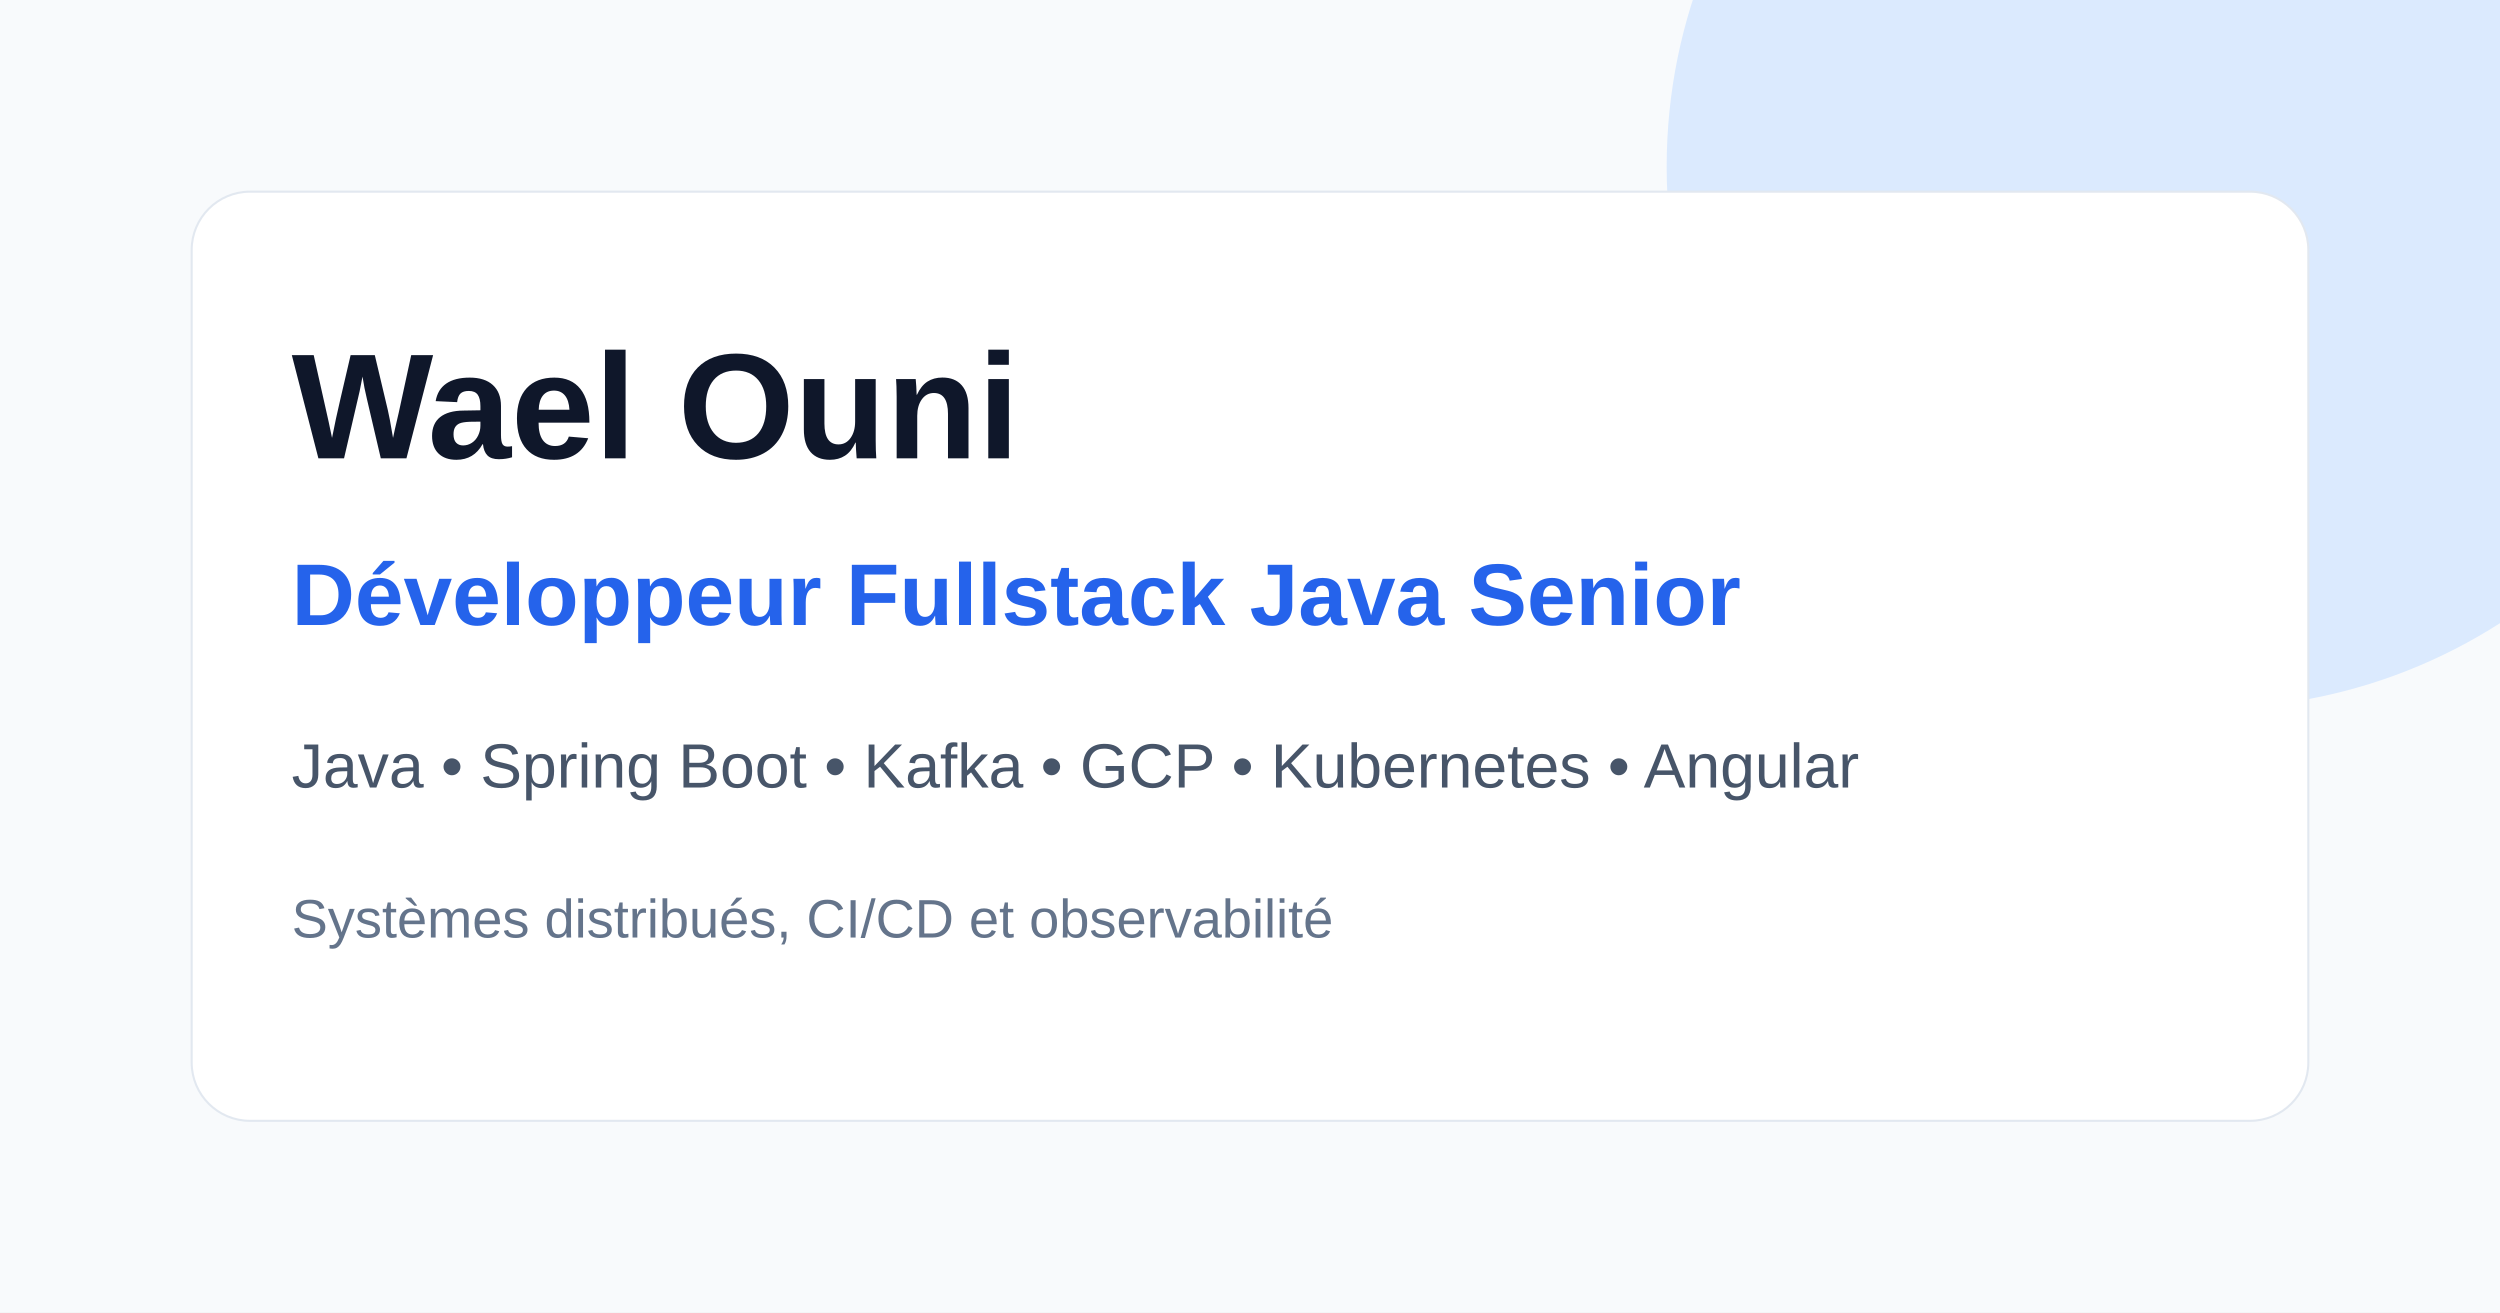
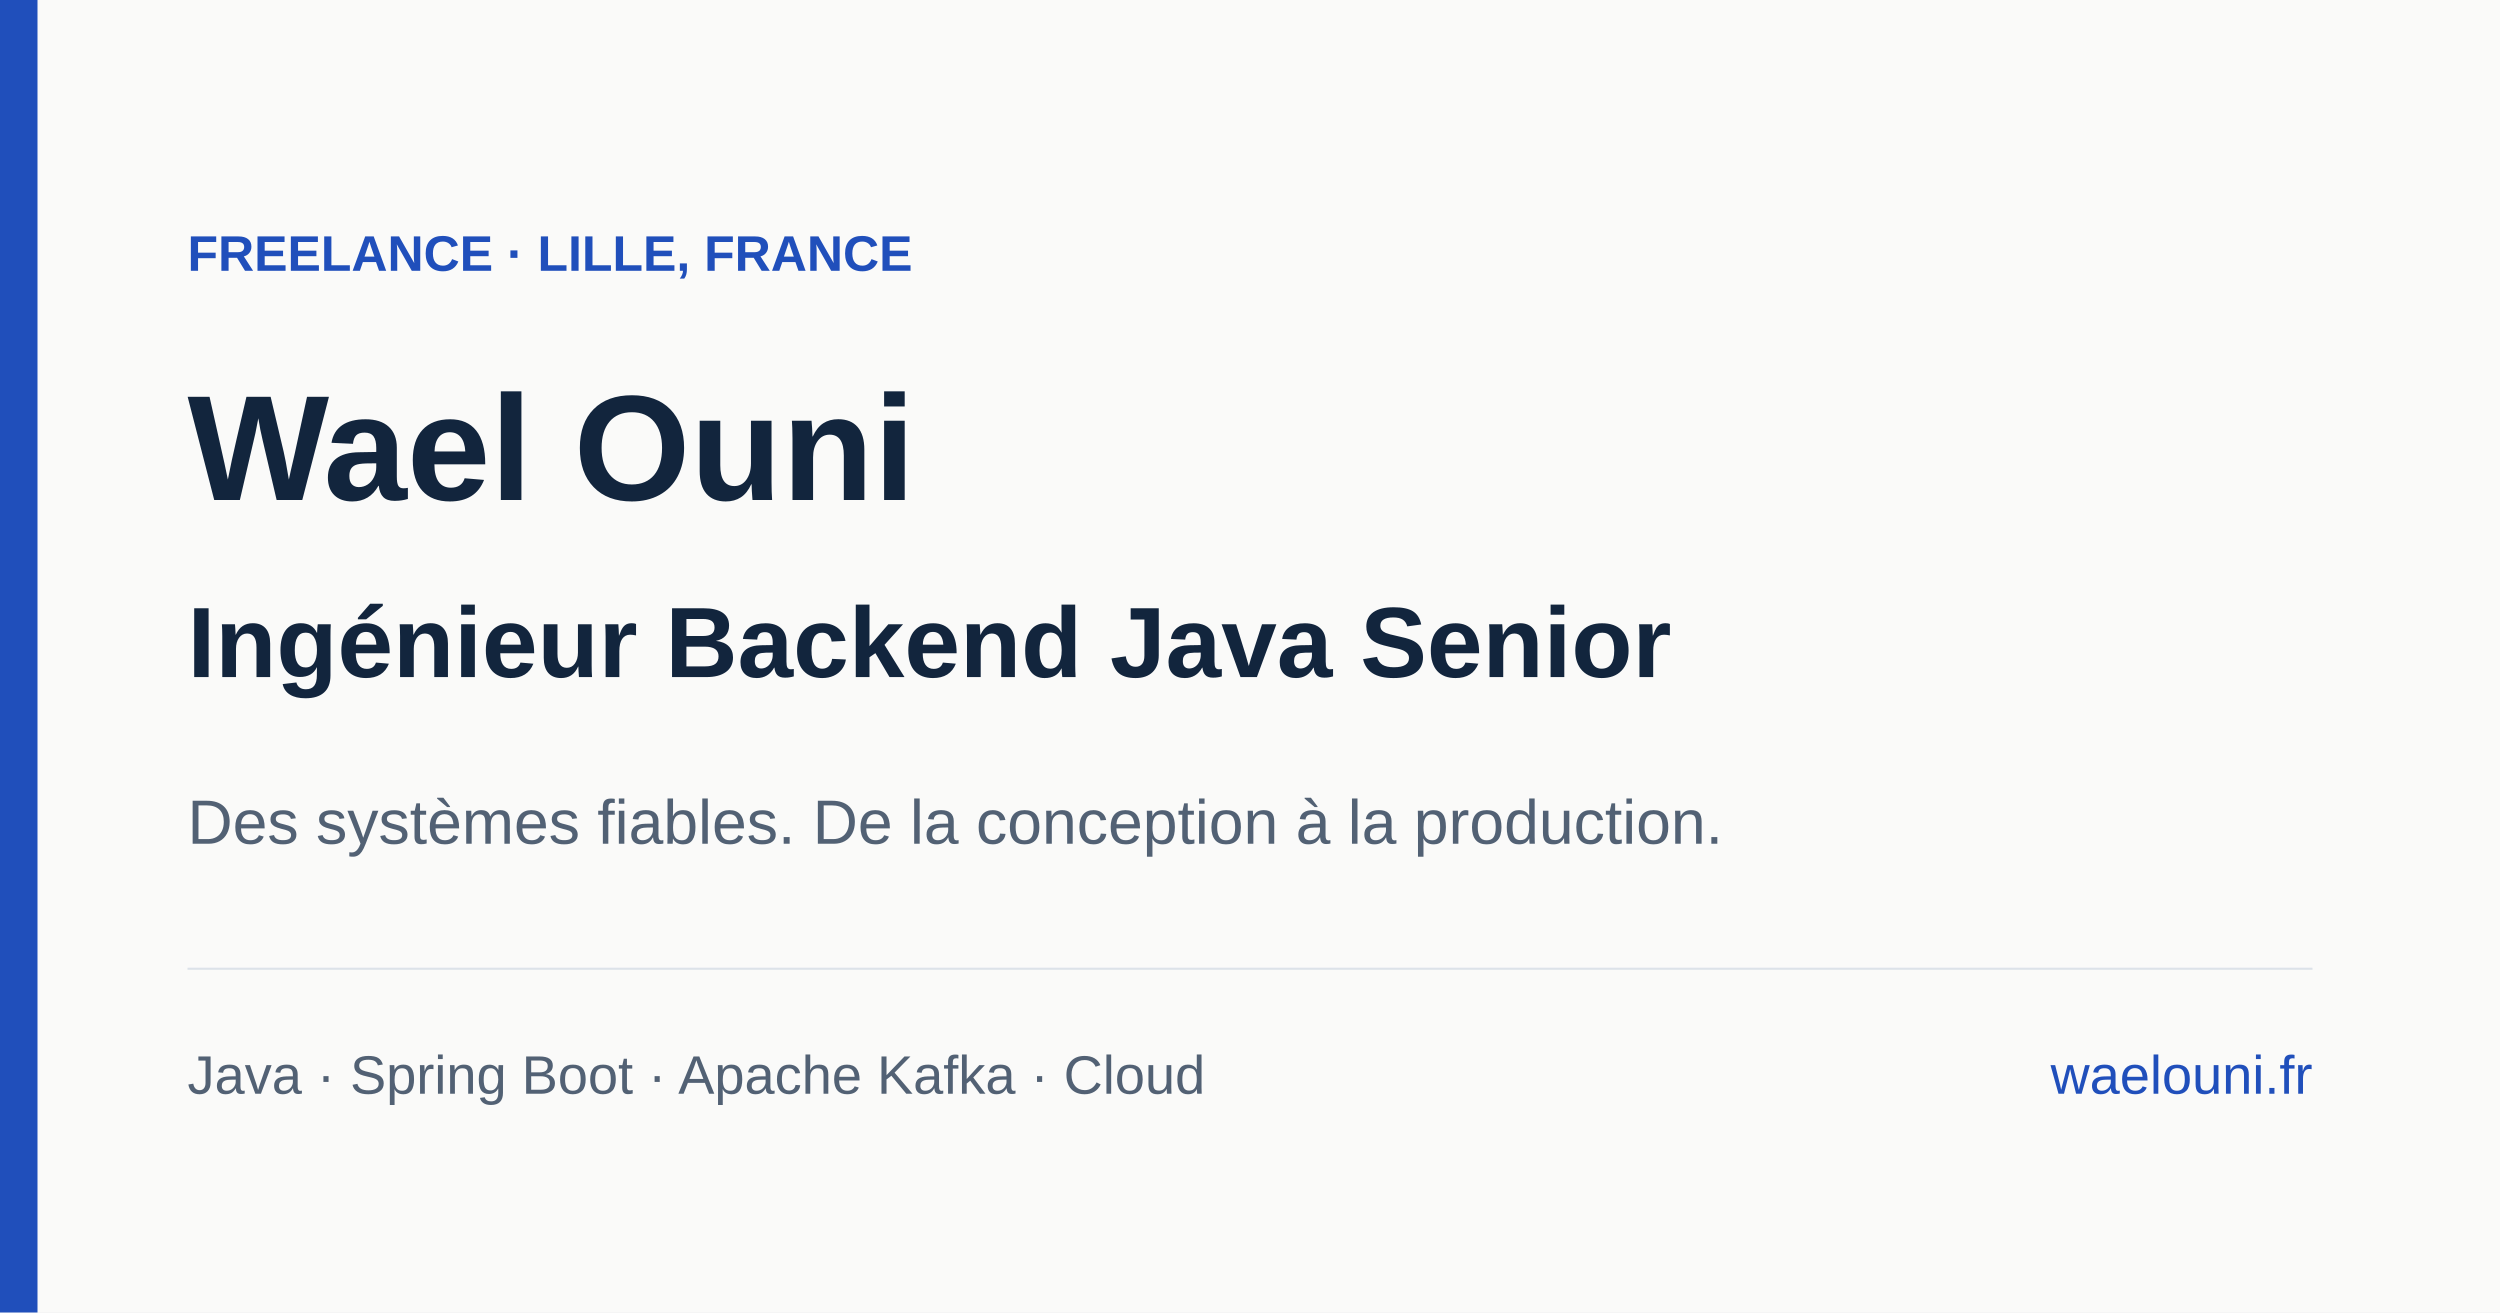
<svg xmlns="http://www.w3.org/2000/svg" width="1200" height="630" viewBox="0 0 1200 630">
-   <rect width="1200" height="630" fill="#F8FAFC" />
-   <circle cx="1060" cy="80" r="260" fill="#DBEAFE" />
-   <rect x="92" y="92" width="1016" height="446" rx="28" fill="#FFFFFF" stroke="#E2E8F0" />
-   <text x="140" y="220" font-family="Arial, sans-serif" font-size="72" font-weight="700" fill="#0F172A">Wael Ouni</text>
-   <text x="140" y="300" font-family="Arial, sans-serif" font-size="42" font-weight="700" fill="#2563EB">Développeur Fullstack Java Senior</text>
-   <text x="140" y="378" font-family="Arial, sans-serif" font-size="30" fill="#475569">Java • Spring Boot • Kafka • GCP • Kubernetes • Angular</text>
-   <text x="140" y="450" font-family="Arial, sans-serif" font-size="26" fill="#64748B">Systèmes distribués, CI/CD et observabilité</text>
+   <rect width="1200" height="630" fill="#FAFAF9" />
+   <rect x="0" y="0" width="18" height="630" fill="#204FBB" />
+   <text x="90" y="130" font-family="Arial,sans-serif" font-size="24" font-weight="700" fill="#204FBB">FREELANCE · LILLE, FRANCE</text>
+   <text x="90" y="240" font-family="Arial,sans-serif" font-size="72" font-weight="700" fill="#12253D">Wael Ouni</text>
+   <text x="90" y="325" font-family="Arial,sans-serif" font-size="48" font-weight="700" fill="#12253D">Ingénieur Backend Java Senior</text>
+   <text x="90" y="405" font-family="Arial,sans-serif" font-size="30" fill="#526174">Des systèmes fiables. De la conception à la production.</text>
+   <line x1="90" y1="465" x2="1110" y2="465" stroke="#DCE2E9" />
+   <text x="90" y="525" font-family="Arial,sans-serif" font-size="26" fill="#526174">Java · Spring Boot · Apache Kafka · Cloud</text>
+   <text x="1110" y="525" text-anchor="end" font-family="Arial,sans-serif" font-size="26" fill="#204FBB">waelouni.fr</text>
</svg>
